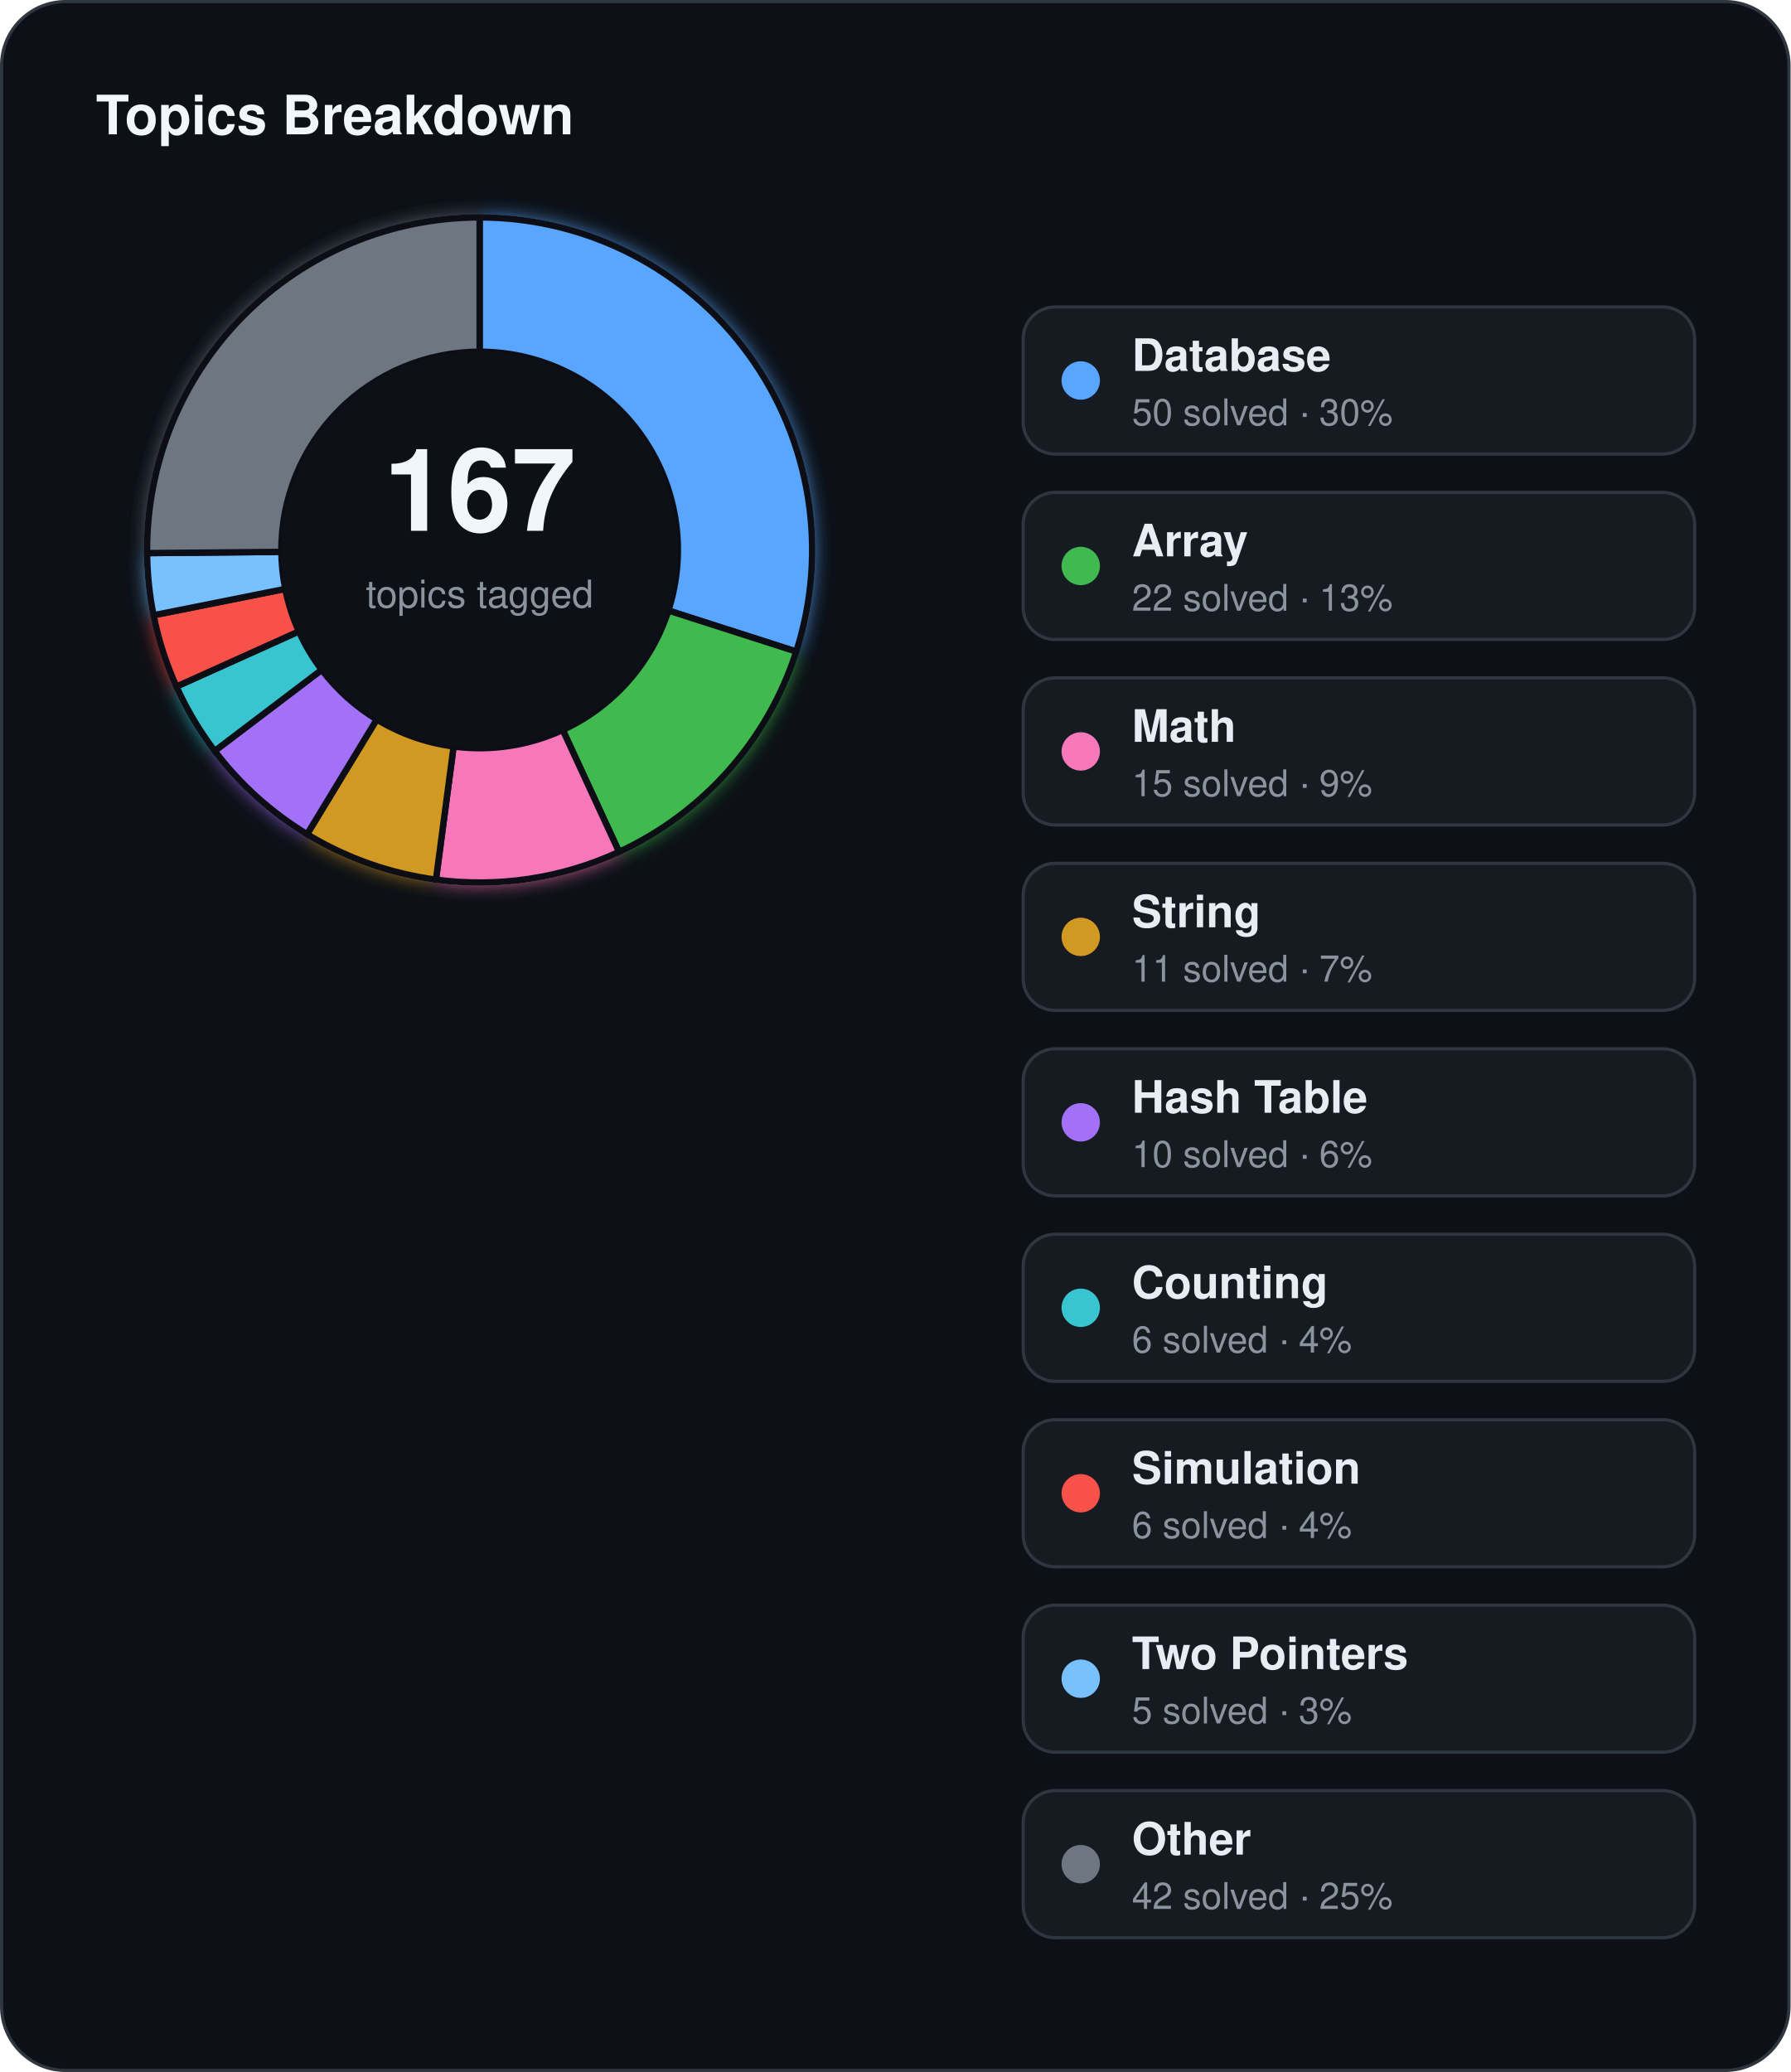
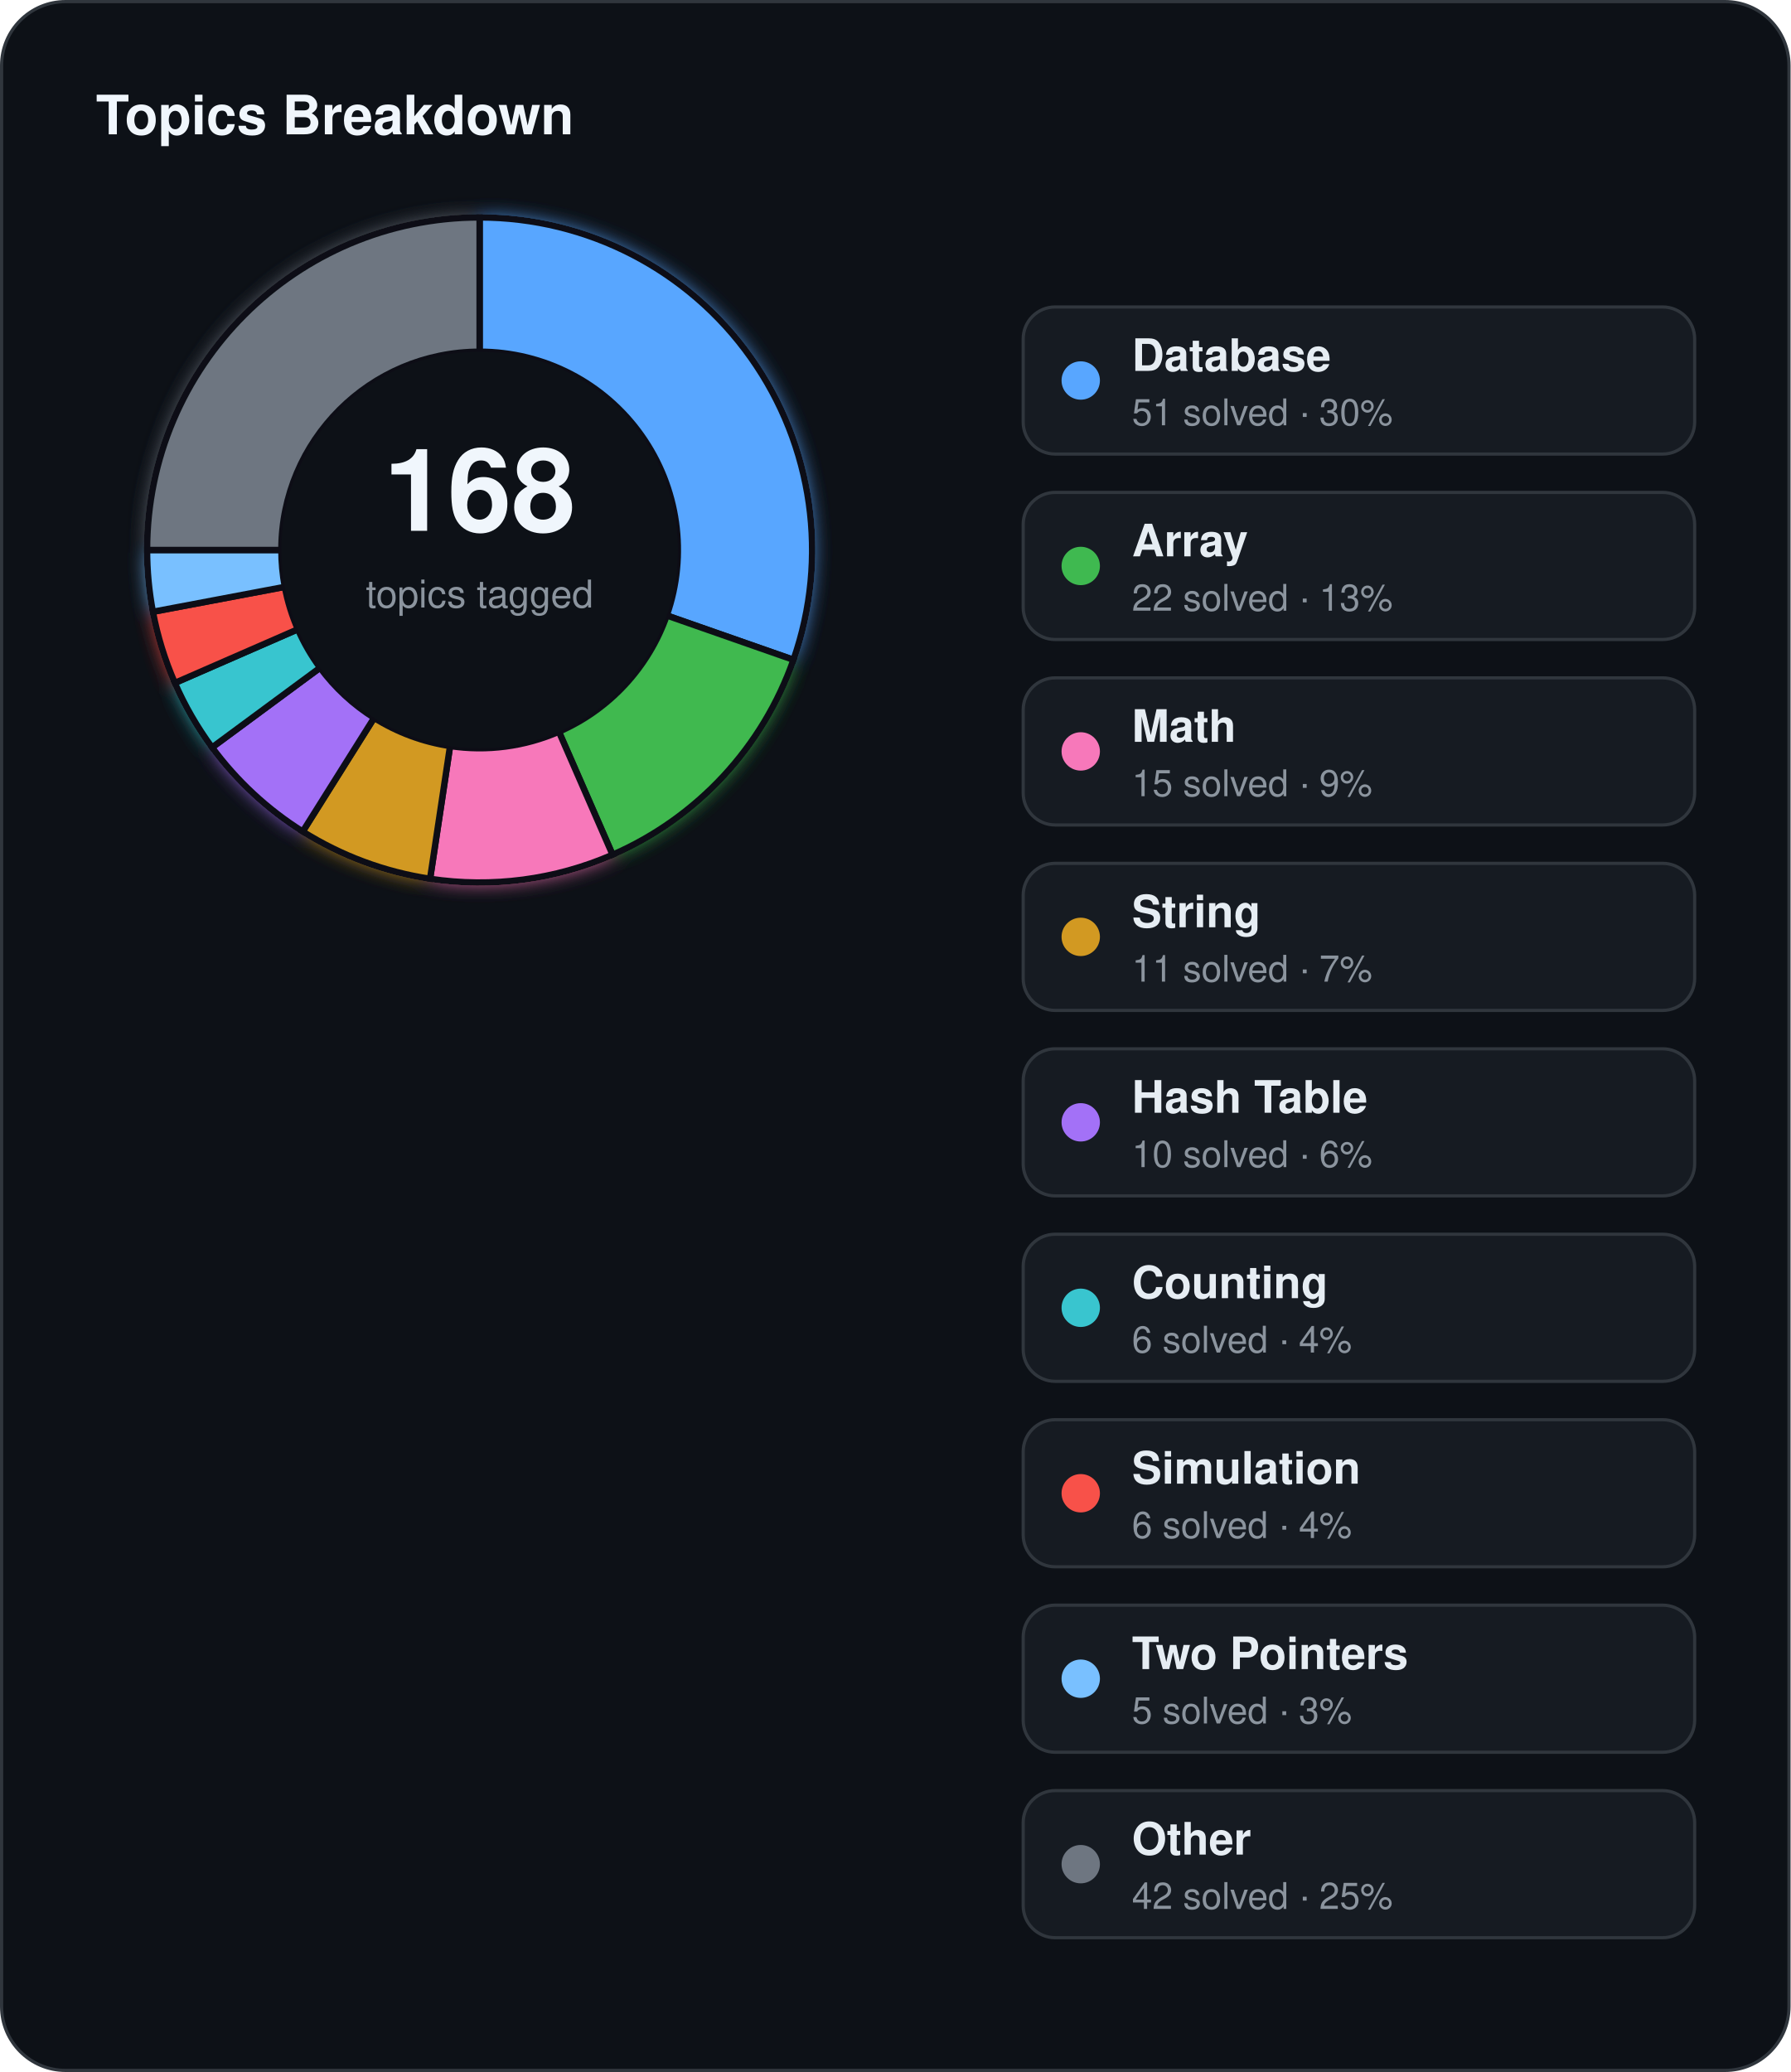
<svg xmlns="http://www.w3.org/2000/svg" width="560" height="648" viewBox="0 0 560 648">
  <defs>
    <filter id="topics-glow" x="-60%" y="-60%" width="220%" height="220%">
      <feGaussianBlur stdDeviation="3" result="blur" />
      <feMerge>
        <feMergeNode in="blur" />
        <feMergeNode in="SourceGraphic" />
      </feMerge>
    </filter>
  </defs>
  <rect x="0.5" y="0.5" width="559" height="647" rx="20" fill="#0d1117" stroke="#30363d" stroke-width="1" />
  <text x="30" y="42" fill="#f0f6fc" font-family="Segoe UI, Helvetica, Arial, sans-serif" font-size="17" font-weight="700">Topics Breakdown</text>
  <g filter="url(#topics-glow)">
-     <path d="M 150.00,68.00 A 104,104 0 0 1 249.03,203.77 L 209.04,190.94 A 62,62 0 0 0 150.00,110.00 Z" fill="#58a6ff" stroke="#0d1117" stroke-width="2" />
-     <path d="M 249.03,203.77 A 104,104 0 0 1 193.61,266.42 L 176.00,228.29 A 62,62 0 0 0 209.04,190.94 Z" fill="#3fb950" stroke="#0d1117" stroke-width="2" />
-     <path d="M 193.61,266.42 A 104,104 0 0 1 136.34,275.10 L 141.86,233.46 A 62,62 0 0 0 176.00,228.29 Z" fill="#f778ba" stroke="#0d1117" stroke-width="2" />
-     <path d="M 136.34,275.10 A 104,104 0 0 1 96.04,260.90 L 117.83,225.00 A 62,62 0 0 0 141.86,233.46 Z" fill="#d29922" stroke="#0d1117" stroke-width="2" />
-     <path d="M 96.04,260.90 A 104,104 0 0 1 67.15,234.86 L 100.61,209.47 A 62,62 0 0 0 117.83,225.00 Z" fill="#a371f7" stroke="#0d1117" stroke-width="2" />
-     <path d="M 67.15,234.86 A 104,104 0 0 1 55.18,214.72 L 93.47,197.47 A 62,62 0 0 0 100.61,209.47 Z" fill="#39c5cf" stroke="#0d1117" stroke-width="2" />
-     <path d="M 55.18,214.72 A 104,104 0 0 1 48.02,192.41 L 89.21,184.17 A 62,62 0 0 0 93.47,197.47 Z" fill="#f85149" stroke="#0d1117" stroke-width="2" />
-     <path d="M 48.02,192.41 A 104,104 0 0 1 46.00,172.98 L 88.00,172.58 A 62,62 0 0 0 89.21,184.17 Z" fill="#79c0ff" stroke="#0d1117" stroke-width="2" />
-     <path d="M 46.00,172.98 A 104,104 0 0 1 150.00,68.00 L 150.00,110.00 A 62,62 0 0 0 88.00,172.58 Z" fill="#6e7681" stroke="#0d1117" stroke-width="2" />
+     <path d="M 150.00,68.00 A 104,104 0 0 1 248.16,206.35 L 208.52,192.48 A 62,62 0 0 0 150.00,110.00 Z" fill="#58a6ff" stroke="#0d1117" stroke-width="2" />
+     <path d="M 248.16,206.35 A 104,104 0 0 1 191.59,267.32 L 174.79,228.83 A 62,62 0 0 0 208.52,192.48 Z" fill="#3fb950" stroke="#0d1117" stroke-width="2" />
+     <path d="M 191.59,267.32 A 104,104 0 0 1 134.50,274.84 L 140.76,233.31 A 62,62 0 0 0 174.79,228.83 Z" fill="#f778ba" stroke="#0d1117" stroke-width="2" />
+     <path d="M 134.50,274.84 A 104,104 0 0 1 94.67,260.06 L 117.01,224.50 A 62,62 0 0 0 140.76,233.31 Z" fill="#d29922" stroke="#0d1117" stroke-width="2" />
+     <path d="M 94.67,260.06 A 104,104 0 0 1 66.32,233.76 L 100.11,208.82 A 62,62 0 0 0 117.01,224.50 Z" fill="#a371f7" stroke="#0d1117" stroke-width="2" />
+     <path d="M 66.32,233.76 A 104,104 0 0 1 54.68,213.59 L 93.17,196.79 A 62,62 0 0 0 100.11,208.82 Z" fill="#39c5cf" stroke="#0d1117" stroke-width="2" />
+     <path d="M 54.68,213.59 A 104,104 0 0 1 47.81,191.33 L 89.08,183.53 A 62,62 0 0 0 93.17,196.79 Z" fill="#f85149" stroke="#0d1117" stroke-width="2" />
+     <path d="M 47.81,191.33 A 104,104 0 0 1 46.00,172.00 L 88.00,172.00 A 62,62 0 0 0 89.08,183.53 Z" fill="#79c0ff" stroke="#0d1117" stroke-width="2" />
+     <path d="M 46.00,172.00 A 104,104 0 0 1 150.00,68.00 L 150.00,110.00 A 62,62 0 0 0 88.00,172.00 Z" fill="#6e7681" stroke="#0d1117" stroke-width="2" />
  </g>
  <circle cx="150" cy="172" r="62" fill="#0d1117" />
-   <text x="150" y="166" text-anchor="middle" fill="#f0f6fc" font-family="Segoe UI, Helvetica, Arial, sans-serif" font-size="36" font-weight="700">167</text>
+   <text x="150" y="166" text-anchor="middle" fill="#f0f6fc" font-family="Segoe UI, Helvetica, Arial, sans-serif" font-size="36" font-weight="700">168</text>
  <text x="150" y="190" text-anchor="middle" fill="#8b949e" font-family="Segoe UI, Helvetica, Arial, sans-serif" font-size="12">topics tagged</text>
  <rect x="320" y="96" width="210" height="46" rx="10" fill="#161b22" stroke="#30363d" stroke-width="1" />
  <circle cx="338" cy="119" r="6" fill="#58a6ff" />
  <text x="354" y="116" fill="#e6edf3" font-family="Segoe UI, Helvetica, Arial, sans-serif" font-size="14" font-weight="600">Database</text>
-   <text x="354" y="133" fill="#8b949e" font-family="Segoe UI, Helvetica, Arial, sans-serif" font-size="11.5">50 solved · 30%</text>
+   <text x="354" y="133" fill="#8b949e" font-family="Segoe UI, Helvetica, Arial, sans-serif" font-size="11.5">51 solved · 30%</text>
  <rect x="320" y="154" width="210" height="46" rx="10" fill="#161b22" stroke="#30363d" stroke-width="1" />
  <circle cx="338" cy="177" r="6" fill="#3fb950" />
  <text x="354" y="174" fill="#e6edf3" font-family="Segoe UI, Helvetica, Arial, sans-serif" font-size="14" font-weight="600">Array</text>
  <text x="354" y="191" fill="#8b949e" font-family="Segoe UI, Helvetica, Arial, sans-serif" font-size="11.5">22 solved · 13%</text>
  <rect x="320" y="212" width="210" height="46" rx="10" fill="#161b22" stroke="#30363d" stroke-width="1" />
  <circle cx="338" cy="235" r="6" fill="#f778ba" />
  <text x="354" y="232" fill="#e6edf3" font-family="Segoe UI, Helvetica, Arial, sans-serif" font-size="14" font-weight="600">Math</text>
  <text x="354" y="249" fill="#8b949e" font-family="Segoe UI, Helvetica, Arial, sans-serif" font-size="11.5">15 solved · 9%</text>
  <rect x="320" y="270" width="210" height="46" rx="10" fill="#161b22" stroke="#30363d" stroke-width="1" />
  <circle cx="338" cy="293" r="6" fill="#d29922" />
  <text x="354" y="290" fill="#e6edf3" font-family="Segoe UI, Helvetica, Arial, sans-serif" font-size="14" font-weight="600">String</text>
  <text x="354" y="307" fill="#8b949e" font-family="Segoe UI, Helvetica, Arial, sans-serif" font-size="11.5">11 solved · 7%</text>
  <rect x="320" y="328" width="210" height="46" rx="10" fill="#161b22" stroke="#30363d" stroke-width="1" />
  <circle cx="338" cy="351" r="6" fill="#a371f7" />
  <text x="354" y="348" fill="#e6edf3" font-family="Segoe UI, Helvetica, Arial, sans-serif" font-size="14" font-weight="600">Hash Table</text>
  <text x="354" y="365" fill="#8b949e" font-family="Segoe UI, Helvetica, Arial, sans-serif" font-size="11.5">10 solved · 6%</text>
  <rect x="320" y="386" width="210" height="46" rx="10" fill="#161b22" stroke="#30363d" stroke-width="1" />
  <circle cx="338" cy="409" r="6" fill="#39c5cf" />
  <text x="354" y="406" fill="#e6edf3" font-family="Segoe UI, Helvetica, Arial, sans-serif" font-size="14" font-weight="600">Counting</text>
  <text x="354" y="423" fill="#8b949e" font-family="Segoe UI, Helvetica, Arial, sans-serif" font-size="11.5">6 solved · 4%</text>
  <rect x="320" y="444" width="210" height="46" rx="10" fill="#161b22" stroke="#30363d" stroke-width="1" />
  <circle cx="338" cy="467" r="6" fill="#f85149" />
  <text x="354" y="464" fill="#e6edf3" font-family="Segoe UI, Helvetica, Arial, sans-serif" font-size="14" font-weight="600">Simulation</text>
  <text x="354" y="481" fill="#8b949e" font-family="Segoe UI, Helvetica, Arial, sans-serif" font-size="11.5">6 solved · 4%</text>
  <rect x="320" y="502" width="210" height="46" rx="10" fill="#161b22" stroke="#30363d" stroke-width="1" />
  <circle cx="338" cy="525" r="6" fill="#79c0ff" />
  <text x="354" y="522" fill="#e6edf3" font-family="Segoe UI, Helvetica, Arial, sans-serif" font-size="14" font-weight="600">Two Pointers</text>
  <text x="354" y="539" fill="#8b949e" font-family="Segoe UI, Helvetica, Arial, sans-serif" font-size="11.5">5 solved · 3%</text>
  <rect x="320" y="560" width="210" height="46" rx="10" fill="#161b22" stroke="#30363d" stroke-width="1" />
  <circle cx="338" cy="583" r="6" fill="#6e7681" />
  <text x="354" y="580" fill="#e6edf3" font-family="Segoe UI, Helvetica, Arial, sans-serif" font-size="14" font-weight="600">Other</text>
  <text x="354" y="597" fill="#8b949e" font-family="Segoe UI, Helvetica, Arial, sans-serif" font-size="11.5">42 solved · 25%</text>
</svg>
